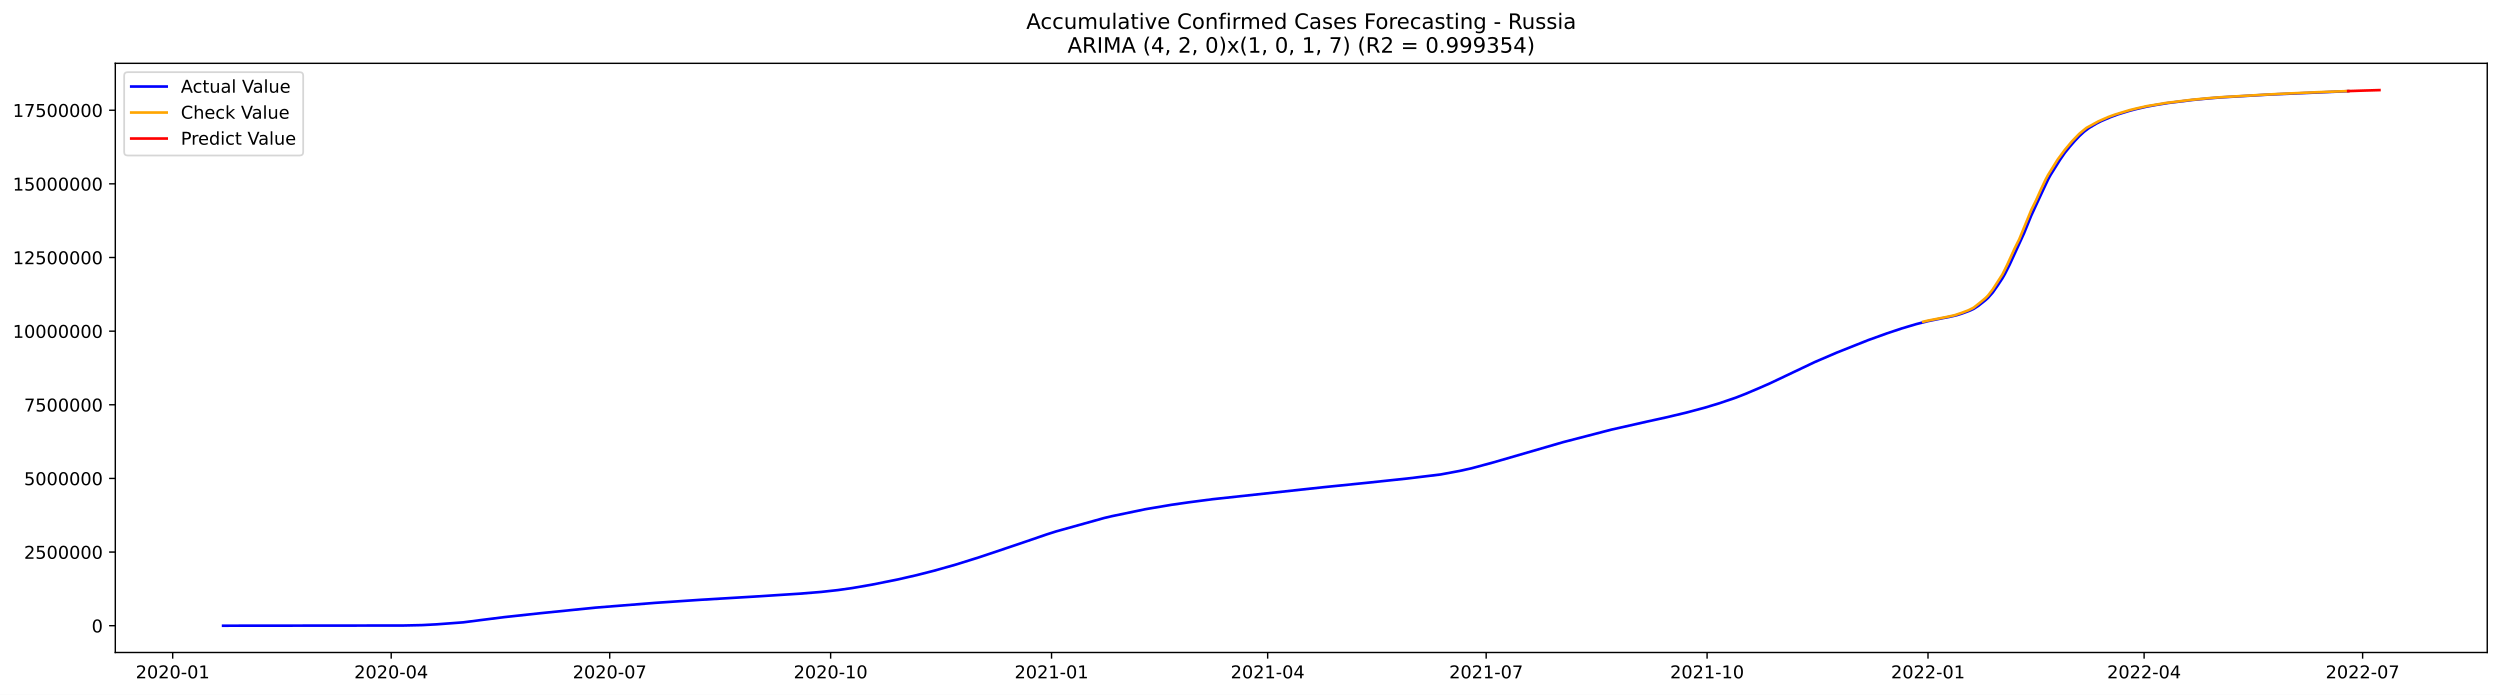
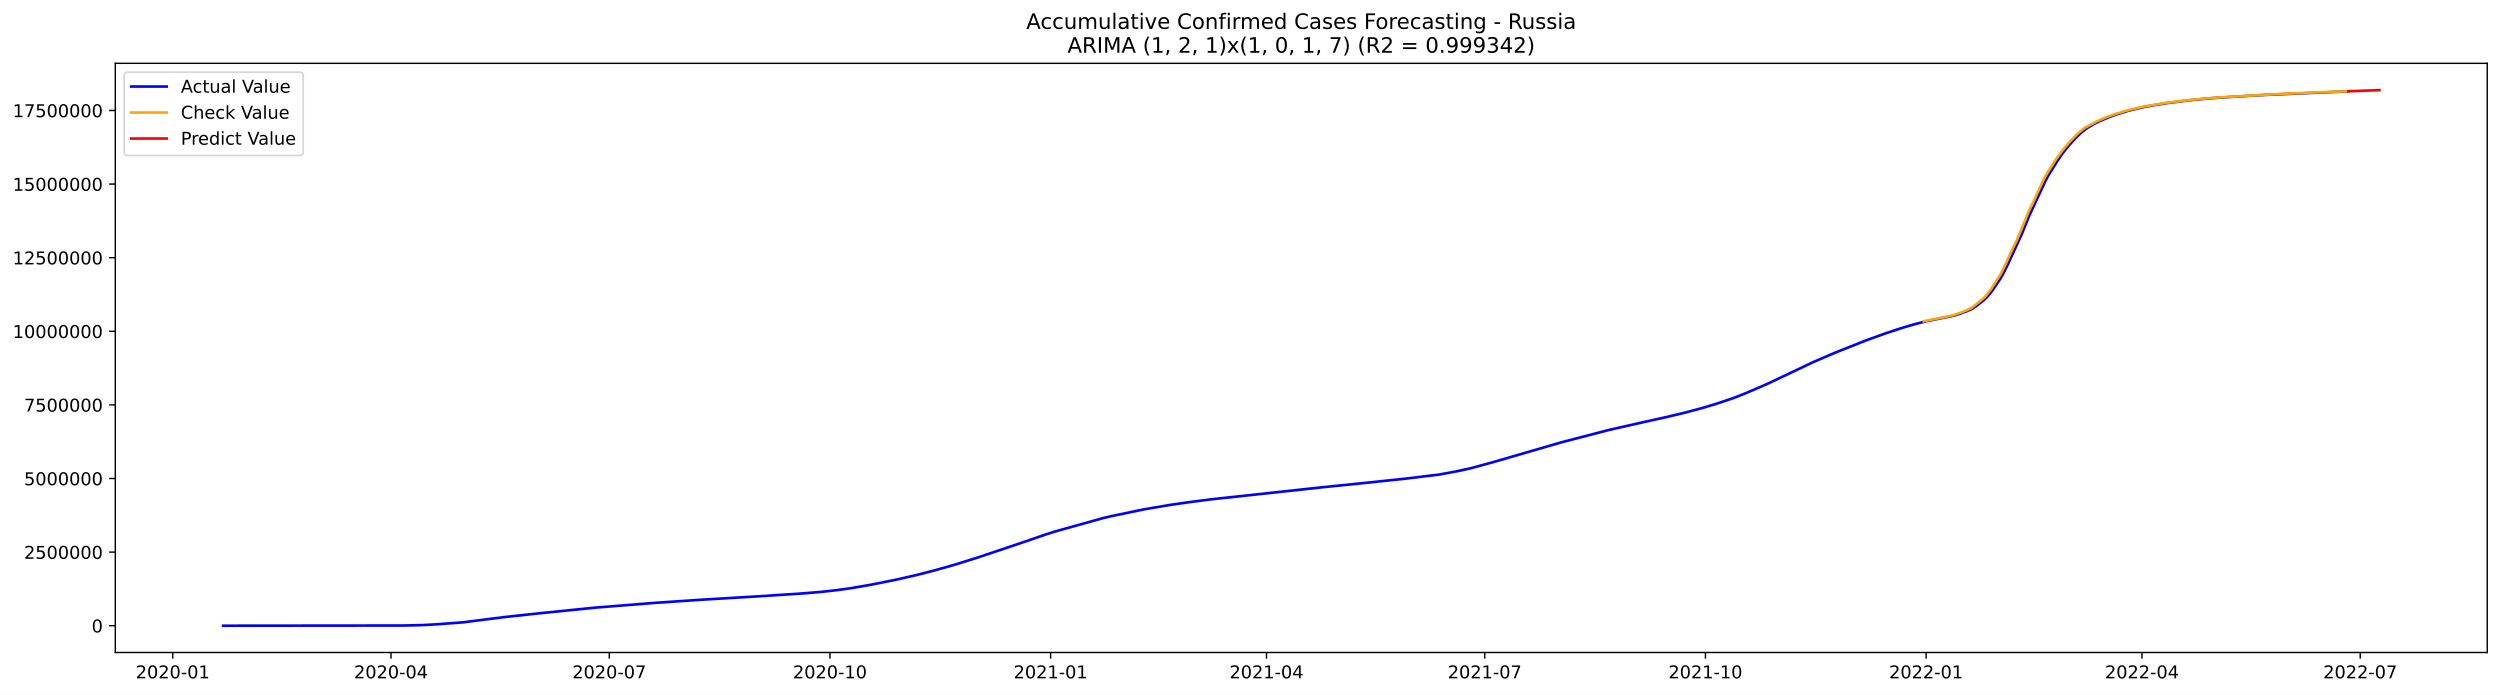
<svg xmlns="http://www.w3.org/2000/svg" xmlns:xlink="http://www.w3.org/1999/xlink" width="1411.5pt" height="392.274pt" viewBox="0 0 1411.5 392.274" version="1.1">
  <defs>
    <style type="text/css">*{stroke-linejoin: round; stroke-linecap: butt}</style>
  </defs>
  <g id="figure_1">
    <g id="patch_1">
      <path d="M 0 392.274  L 1411.5 392.274  L 1411.5 0  L 0 0  z " style="fill: #ffffff" />
    </g>
    <g id="axes_1">
      <g id="patch_2">
        <path d="M 65.1 368.396  L 1404.3 368.396  L 1404.3 35.755  L 65.1 35.755  z " style="fill: #ffffff" />
      </g>
      <g id="matplotlib.axis_1">
        <g id="xtick_1">
          <g id="line2d_1">
            <defs>
-               <path id="m67fc163999" d="M 0 0  L 0 3.5  " style="stroke: #000000; stroke-width: 0.8" />
+               <path id="m4354436a03" d="M 0 0  L 0 3.5  " style="stroke: #000000; stroke-width: 0.8" />
            </defs>
            <g>
-               <use xlink:href="#m67fc163999" x="97.502" y="368.396" style="stroke: #000000; stroke-width: 0.8" />
+               <use xlink:href="#m4354436a03" x="97.534" y="368.396" style="stroke: #000000; stroke-width: 0.8" />
            </g>
          </g>
          <g id="text_1">
-             <g transform="translate(76.61078 382.9939)scale(0.1 -0.1)">
+             <g transform="translate(76.64245 382.9939)scale(0.1 -0.1)">
              <defs>
                <path id="DejaVuSans-32" d="M 1228 531  L 3431 531  L 3431 0  L 469 0  L 469 531  Q 828 903 1448 1529  Q 2069 2156 2228 2338  Q 2531 2678 2651 2914  Q 2772 3150 2772 3378  Q 2772 3750 2511 3984  Q 2250 4219 1831 4219  Q 1534 4219 1204 4116  Q 875 4013 500 3803  L 500 4441  Q 881 4594 1212 4672  Q 1544 4750 1819 4750  Q 2544 4750 2975 4387  Q 3406 4025 3406 3419  Q 3406 3131 3298 2873  Q 3191 2616 2906 2266  Q 2828 2175 2409 1742  Q 1991 1309 1228 531  z " transform="scale(0.015625)" />
                <path id="DejaVuSans-30" d="M 2034 4250  Q 1547 4250 1301 3770  Q 1056 3291 1056 2328  Q 1056 1369 1301 889  Q 1547 409 2034 409  Q 2525 409 2770 889  Q 3016 1369 3016 2328  Q 3016 3291 2770 3770  Q 2525 4250 2034 4250  z M 2034 4750  Q 2819 4750 3233 4129  Q 3647 3509 3647 2328  Q 3647 1150 3233 529  Q 2819 -91 2034 -91  Q 1250 -91 836 529  Q 422 1150 422 2328  Q 422 3509 836 4129  Q 1250 4750 2034 4750  z " transform="scale(0.015625)" />
                <path id="DejaVuSans-2d" d="M 313 2009  L 1997 2009  L 1997 1497  L 313 1497  L 313 2009  z " transform="scale(0.015625)" />
                <path id="DejaVuSans-31" d="M 794 531  L 1825 531  L 1825 4091  L 703 3866  L 703 4441  L 1819 4666  L 2450 4666  L 2450 531  L 3481 531  L 3481 0  L 794 0  L 794 531  z " transform="scale(0.015625)" />
              </defs>
              <use xlink:href="#DejaVuSans-32" />
              <use xlink:href="#DejaVuSans-30" x="63.623" />
              <use xlink:href="#DejaVuSans-32" x="127.246" />
              <use xlink:href="#DejaVuSans-30" x="190.869" />
              <use xlink:href="#DejaVuSans-2d" x="254.492" />
              <use xlink:href="#DejaVuSans-30" x="290.576" />
              <use xlink:href="#DejaVuSans-31" x="354.199" />
            </g>
          </g>
        </g>
        <g id="xtick_2">
          <g id="line2d_2">
            <g>
-               <use xlink:href="#m67fc163999" x="220.875" y="368.396" style="stroke: #000000; stroke-width: 0.8" />
+               <use xlink:href="#m4354436a03" x="220.769" y="368.396" style="stroke: #000000; stroke-width: 0.8" />
            </g>
          </g>
          <g id="text_2">
-             <g transform="translate(199.9831 382.9939)scale(0.1 -0.1)">
+             <g transform="translate(199.8776 382.9939)scale(0.1 -0.1)">
              <defs>
                <path id="DejaVuSans-34" d="M 2419 4116  L 825 1625  L 2419 1625  L 2419 4116  z M 2253 4666  L 3047 4666  L 3047 1625  L 3713 1625  L 3713 1100  L 3047 1100  L 3047 0  L 2419 0  L 2419 1100  L 313 1100  L 313 1709  L 2253 4666  z " transform="scale(0.015625)" />
              </defs>
              <use xlink:href="#DejaVuSans-32" />
              <use xlink:href="#DejaVuSans-30" x="63.623" />
              <use xlink:href="#DejaVuSans-32" x="127.246" />
              <use xlink:href="#DejaVuSans-30" x="190.869" />
              <use xlink:href="#DejaVuSans-2d" x="254.492" />
              <use xlink:href="#DejaVuSans-30" x="290.576" />
              <use xlink:href="#DejaVuSans-34" x="354.199" />
            </g>
          </g>
        </g>
        <g id="xtick_3">
          <g id="line2d_3">
            <g>
-               <use xlink:href="#m67fc163999" x="344.247" y="368.396" style="stroke: #000000; stroke-width: 0.8" />
+               <use xlink:href="#m4354436a03" x="344.004" y="368.396" style="stroke: #000000; stroke-width: 0.8" />
            </g>
          </g>
          <g id="text_3">
-             <g transform="translate(323.3555 382.9939)scale(0.1 -0.1)">
+             <g transform="translate(323.1127 382.9939)scale(0.1 -0.1)">
              <defs>
                <path id="DejaVuSans-37" d="M 525 4666  L 3525 4666  L 3525 4397  L 1831 0  L 1172 0  L 2766 4134  L 525 4134  L 525 4666  z " transform="scale(0.015625)" />
              </defs>
              <use xlink:href="#DejaVuSans-32" />
              <use xlink:href="#DejaVuSans-30" x="63.623" />
              <use xlink:href="#DejaVuSans-32" x="127.246" />
              <use xlink:href="#DejaVuSans-30" x="190.869" />
              <use xlink:href="#DejaVuSans-2d" x="254.492" />
              <use xlink:href="#DejaVuSans-30" x="290.576" />
              <use xlink:href="#DejaVuSans-37" x="354.199" />
            </g>
          </g>
        </g>
        <g id="xtick_4">
          <g id="line2d_4">
            <g>
-               <use xlink:href="#m67fc163999" x="468.975" y="368.396" style="stroke: #000000; stroke-width: 0.8" />
+               <use xlink:href="#m4354436a03" x="468.593" y="368.396" style="stroke: #000000; stroke-width: 0.8" />
            </g>
          </g>
          <g id="text_4">
-             <g transform="translate(448.0835 382.9939)scale(0.1 -0.1)">
+             <g transform="translate(447.702 382.9939)scale(0.1 -0.1)">
              <use xlink:href="#DejaVuSans-32" />
              <use xlink:href="#DejaVuSans-30" x="63.623" />
              <use xlink:href="#DejaVuSans-32" x="127.246" />
              <use xlink:href="#DejaVuSans-30" x="190.869" />
              <use xlink:href="#DejaVuSans-2d" x="254.492" />
              <use xlink:href="#DejaVuSans-31" x="290.576" />
              <use xlink:href="#DejaVuSans-30" x="354.199" />
            </g>
          </g>
        </g>
        <g id="xtick_5">
          <g id="line2d_5">
            <g>
-               <use xlink:href="#m67fc163999" x="593.703" y="368.396" style="stroke: #000000; stroke-width: 0.8" />
+               <use xlink:href="#m4354436a03" x="593.183" y="368.396" style="stroke: #000000; stroke-width: 0.8" />
            </g>
          </g>
          <g id="text_5">
-             <g transform="translate(572.8116 382.9939)scale(0.1 -0.1)">
+             <g transform="translate(572.2914 382.9939)scale(0.1 -0.1)">
              <use xlink:href="#DejaVuSans-32" />
              <use xlink:href="#DejaVuSans-30" x="63.623" />
              <use xlink:href="#DejaVuSans-32" x="127.246" />
              <use xlink:href="#DejaVuSans-31" x="190.869" />
              <use xlink:href="#DejaVuSans-2d" x="254.492" />
              <use xlink:href="#DejaVuSans-30" x="290.576" />
              <use xlink:href="#DejaVuSans-31" x="354.199" />
            </g>
          </g>
        </g>
        <g id="xtick_6">
          <g id="line2d_6">
            <g>
-               <use xlink:href="#m67fc163999" x="715.72" y="368.396" style="stroke: #000000; stroke-width: 0.8" />
+               <use xlink:href="#m4354436a03" x="715.064" y="368.396" style="stroke: #000000; stroke-width: 0.8" />
            </g>
          </g>
          <g id="text_6">
-             <g transform="translate(694.8282 382.9939)scale(0.1 -0.1)">
+             <g transform="translate(694.1722 382.9939)scale(0.1 -0.1)">
              <use xlink:href="#DejaVuSans-32" />
              <use xlink:href="#DejaVuSans-30" x="63.623" />
              <use xlink:href="#DejaVuSans-32" x="127.246" />
              <use xlink:href="#DejaVuSans-31" x="190.869" />
              <use xlink:href="#DejaVuSans-2d" x="254.492" />
              <use xlink:href="#DejaVuSans-30" x="290.576" />
              <use xlink:href="#DejaVuSans-34" x="354.199" />
            </g>
          </g>
        </g>
        <g id="xtick_7">
          <g id="line2d_7">
            <g>
-               <use xlink:href="#m67fc163999" x="839.092" y="368.396" style="stroke: #000000; stroke-width: 0.8" />
+               <use xlink:href="#m4354436a03" x="838.299" y="368.396" style="stroke: #000000; stroke-width: 0.8" />
            </g>
          </g>
          <g id="text_7">
-             <g transform="translate(818.2006 382.9939)scale(0.1 -0.1)">
+             <g transform="translate(817.4073 382.9939)scale(0.1 -0.1)">
              <use xlink:href="#DejaVuSans-32" />
              <use xlink:href="#DejaVuSans-30" x="63.623" />
              <use xlink:href="#DejaVuSans-32" x="127.246" />
              <use xlink:href="#DejaVuSans-31" x="190.869" />
              <use xlink:href="#DejaVuSans-2d" x="254.492" />
              <use xlink:href="#DejaVuSans-30" x="290.576" />
              <use xlink:href="#DejaVuSans-37" x="354.199" />
            </g>
          </g>
        </g>
        <g id="xtick_8">
          <g id="line2d_8">
            <g>
-               <use xlink:href="#m67fc163999" x="963.82" y="368.396" style="stroke: #000000; stroke-width: 0.8" />
+               <use xlink:href="#m4354436a03" x="962.888" y="368.396" style="stroke: #000000; stroke-width: 0.8" />
            </g>
          </g>
          <g id="text_8">
-             <g transform="translate(942.9287 382.9939)scale(0.1 -0.1)">
+             <g transform="translate(941.9967 382.9939)scale(0.1 -0.1)">
              <use xlink:href="#DejaVuSans-32" />
              <use xlink:href="#DejaVuSans-30" x="63.623" />
              <use xlink:href="#DejaVuSans-32" x="127.246" />
              <use xlink:href="#DejaVuSans-31" x="190.869" />
              <use xlink:href="#DejaVuSans-2d" x="254.492" />
              <use xlink:href="#DejaVuSans-31" x="290.576" />
              <use xlink:href="#DejaVuSans-30" x="354.199" />
            </g>
          </g>
        </g>
        <g id="xtick_9">
          <g id="line2d_9">
            <g>
-               <use xlink:href="#m67fc163999" x="1088.548" y="368.396" style="stroke: #000000; stroke-width: 0.8" />
+               <use xlink:href="#m4354436a03" x="1087.477" y="368.396" style="stroke: #000000; stroke-width: 0.8" />
            </g>
          </g>
          <g id="text_9">
-             <g transform="translate(1067.657 382.9939)scale(0.1 -0.1)">
+             <g transform="translate(1066.586 382.9939)scale(0.1 -0.1)">
              <use xlink:href="#DejaVuSans-32" />
              <use xlink:href="#DejaVuSans-30" x="63.623" />
              <use xlink:href="#DejaVuSans-32" x="127.246" />
              <use xlink:href="#DejaVuSans-32" x="190.869" />
              <use xlink:href="#DejaVuSans-2d" x="254.492" />
              <use xlink:href="#DejaVuSans-30" x="290.576" />
              <use xlink:href="#DejaVuSans-31" x="354.199" />
            </g>
          </g>
        </g>
        <g id="xtick_10">
          <g id="line2d_10">
            <g>
-               <use xlink:href="#m67fc163999" x="1210.565" y="368.396" style="stroke: #000000; stroke-width: 0.8" />
+               <use xlink:href="#m4354436a03" x="1209.358" y="368.396" style="stroke: #000000; stroke-width: 0.8" />
            </g>
          </g>
          <g id="text_10">
-             <g transform="translate(1189.673 382.9939)scale(0.1 -0.1)">
+             <g transform="translate(1188.467 382.9939)scale(0.1 -0.1)">
              <use xlink:href="#DejaVuSans-32" />
              <use xlink:href="#DejaVuSans-30" x="63.623" />
              <use xlink:href="#DejaVuSans-32" x="127.246" />
              <use xlink:href="#DejaVuSans-32" x="190.869" />
              <use xlink:href="#DejaVuSans-2d" x="254.492" />
              <use xlink:href="#DejaVuSans-30" x="290.576" />
              <use xlink:href="#DejaVuSans-34" x="354.199" />
            </g>
          </g>
        </g>
        <g id="xtick_11">
          <g id="line2d_11">
            <g>
-               <use xlink:href="#m67fc163999" x="1333.937" y="368.396" style="stroke: #000000; stroke-width: 0.8" />
+               <use xlink:href="#m4354436a03" x="1332.593" y="368.396" style="stroke: #000000; stroke-width: 0.8" />
            </g>
          </g>
          <g id="text_11">
-             <g transform="translate(1313.046 382.9939)scale(0.1 -0.1)">
+             <g transform="translate(1311.702 382.9939)scale(0.1 -0.1)">
              <use xlink:href="#DejaVuSans-32" />
              <use xlink:href="#DejaVuSans-30" x="63.623" />
              <use xlink:href="#DejaVuSans-32" x="127.246" />
              <use xlink:href="#DejaVuSans-32" x="190.869" />
              <use xlink:href="#DejaVuSans-2d" x="254.492" />
              <use xlink:href="#DejaVuSans-30" x="290.576" />
              <use xlink:href="#DejaVuSans-37" x="354.199" />
            </g>
          </g>
        </g>
      </g>
      <g id="matplotlib.axis_2">
        <g id="ytick_1">
          <g id="line2d_12">
            <defs>
-               <path id="mb8dad20639" d="M 0 0  L -3.5 0  " style="stroke: #000000; stroke-width: 0.8" />
+               <path id="mcc76f27cc4" d="M 0 0  L -3.5 0  " style="stroke: #000000; stroke-width: 0.8" />
            </defs>
            <g>
-               <use xlink:href="#mb8dad20639" x="65.1" y="353.276" style="stroke: #000000; stroke-width: 0.8" />
+               <use xlink:href="#mcc76f27cc4" x="65.1" y="353.276" style="stroke: #000000; stroke-width: 0.8" />
            </g>
          </g>
          <g id="text_12">
            <g transform="translate(51.7375 357.0747)scale(0.1 -0.1)">
              <use xlink:href="#DejaVuSans-30" />
            </g>
          </g>
        </g>
        <g id="ytick_2">
          <g id="line2d_13">
            <g>
-               <use xlink:href="#mb8dad20639" x="65.1" y="311.697" style="stroke: #000000; stroke-width: 0.8" />
+               <use xlink:href="#mcc76f27cc4" x="65.1" y="311.717" style="stroke: #000000; stroke-width: 0.8" />
            </g>
          </g>
          <g id="text_13">
-             <g transform="translate(13.5625 315.4962)scale(0.1 -0.1)">
+             <g transform="translate(13.5625 315.5162)scale(0.1 -0.1)">
              <defs>
                <path id="DejaVuSans-35" d="M 691 4666  L 3169 4666  L 3169 4134  L 1269 4134  L 1269 2991  Q 1406 3038 1543 3061  Q 1681 3084 1819 3084  Q 2600 3084 3056 2656  Q 3513 2228 3513 1497  Q 3513 744 3044 326  Q 2575 -91 1722 -91  Q 1428 -91 1123 -41  Q 819 9 494 109  L 494 744  Q 775 591 1075 516  Q 1375 441 1709 441  Q 2250 441 2565 725  Q 2881 1009 2881 1497  Q 2881 1984 2565 2268  Q 2250 2553 1709 2553  Q 1456 2553 1204 2497  Q 953 2441 691 2322  L 691 4666  z " transform="scale(0.015625)" />
              </defs>
              <use xlink:href="#DejaVuSans-32" />
              <use xlink:href="#DejaVuSans-35" x="63.623" />
              <use xlink:href="#DejaVuSans-30" x="127.246" />
              <use xlink:href="#DejaVuSans-30" x="190.869" />
              <use xlink:href="#DejaVuSans-30" x="254.492" />
              <use xlink:href="#DejaVuSans-30" x="318.115" />
              <use xlink:href="#DejaVuSans-30" x="381.738" />
            </g>
          </g>
        </g>
        <g id="ytick_3">
          <g id="line2d_14">
            <g>
-               <use xlink:href="#mb8dad20639" x="65.1" y="270.119" style="stroke: #000000; stroke-width: 0.8" />
+               <use xlink:href="#mcc76f27cc4" x="65.1" y="270.158" style="stroke: #000000; stroke-width: 0.8" />
            </g>
          </g>
          <g id="text_14">
-             <g transform="translate(13.5625 273.9177)scale(0.1 -0.1)">
+             <g transform="translate(13.5625 273.9576)scale(0.1 -0.1)">
              <use xlink:href="#DejaVuSans-35" />
              <use xlink:href="#DejaVuSans-30" x="63.623" />
              <use xlink:href="#DejaVuSans-30" x="127.246" />
              <use xlink:href="#DejaVuSans-30" x="190.869" />
              <use xlink:href="#DejaVuSans-30" x="254.492" />
              <use xlink:href="#DejaVuSans-30" x="318.115" />
              <use xlink:href="#DejaVuSans-30" x="381.738" />
            </g>
          </g>
        </g>
        <g id="ytick_4">
          <g id="line2d_15">
            <g>
-               <use xlink:href="#mb8dad20639" x="65.1" y="228.54" style="stroke: #000000; stroke-width: 0.8" />
+               <use xlink:href="#mcc76f27cc4" x="65.1" y="228.6" style="stroke: #000000; stroke-width: 0.8" />
            </g>
          </g>
          <g id="text_15">
-             <g transform="translate(13.5625 232.3393)scale(0.1 -0.1)">
+             <g transform="translate(13.5625 232.3991)scale(0.1 -0.1)">
              <use xlink:href="#DejaVuSans-37" />
              <use xlink:href="#DejaVuSans-35" x="63.623" />
              <use xlink:href="#DejaVuSans-30" x="127.246" />
              <use xlink:href="#DejaVuSans-30" x="190.869" />
              <use xlink:href="#DejaVuSans-30" x="254.492" />
              <use xlink:href="#DejaVuSans-30" x="318.115" />
              <use xlink:href="#DejaVuSans-30" x="381.738" />
            </g>
          </g>
        </g>
        <g id="ytick_5">
          <g id="line2d_16">
            <g>
-               <use xlink:href="#mb8dad20639" x="65.1" y="186.962" style="stroke: #000000; stroke-width: 0.8" />
+               <use xlink:href="#mcc76f27cc4" x="65.1" y="187.041" style="stroke: #000000; stroke-width: 0.8" />
            </g>
          </g>
          <g id="text_16">
-             <g transform="translate(7.2 190.7608)scale(0.1 -0.1)">
+             <g transform="translate(7.2 190.8405)scale(0.1 -0.1)">
              <use xlink:href="#DejaVuSans-31" />
              <use xlink:href="#DejaVuSans-30" x="63.623" />
              <use xlink:href="#DejaVuSans-30" x="127.246" />
              <use xlink:href="#DejaVuSans-30" x="190.869" />
              <use xlink:href="#DejaVuSans-30" x="254.492" />
              <use xlink:href="#DejaVuSans-30" x="318.115" />
              <use xlink:href="#DejaVuSans-30" x="381.738" />
              <use xlink:href="#DejaVuSans-30" x="445.361" />
            </g>
          </g>
        </g>
        <g id="ytick_6">
          <g id="line2d_17">
            <g>
-               <use xlink:href="#mb8dad20639" x="65.1" y="145.383" style="stroke: #000000; stroke-width: 0.8" />
+               <use xlink:href="#mcc76f27cc4" x="65.1" y="145.483" style="stroke: #000000; stroke-width: 0.8" />
            </g>
          </g>
          <g id="text_17">
-             <g transform="translate(7.2 149.1823)scale(0.1 -0.1)">
+             <g transform="translate(7.2 149.282)scale(0.1 -0.1)">
              <use xlink:href="#DejaVuSans-31" />
              <use xlink:href="#DejaVuSans-32" x="63.623" />
              <use xlink:href="#DejaVuSans-35" x="127.246" />
              <use xlink:href="#DejaVuSans-30" x="190.869" />
              <use xlink:href="#DejaVuSans-30" x="254.492" />
              <use xlink:href="#DejaVuSans-30" x="318.115" />
              <use xlink:href="#DejaVuSans-30" x="381.738" />
              <use xlink:href="#DejaVuSans-30" x="445.361" />
            </g>
          </g>
        </g>
        <g id="ytick_7">
          <g id="line2d_18">
            <g>
-               <use xlink:href="#mb8dad20639" x="65.1" y="103.805" style="stroke: #000000; stroke-width: 0.8" />
+               <use xlink:href="#mcc76f27cc4" x="65.1" y="103.924" style="stroke: #000000; stroke-width: 0.8" />
            </g>
          </g>
          <g id="text_18">
-             <g transform="translate(7.2 107.6038)scale(0.1 -0.1)">
+             <g transform="translate(7.2 107.7235)scale(0.1 -0.1)">
              <use xlink:href="#DejaVuSans-31" />
              <use xlink:href="#DejaVuSans-35" x="63.623" />
              <use xlink:href="#DejaVuSans-30" x="127.246" />
              <use xlink:href="#DejaVuSans-30" x="190.869" />
              <use xlink:href="#DejaVuSans-30" x="254.492" />
              <use xlink:href="#DejaVuSans-30" x="318.115" />
              <use xlink:href="#DejaVuSans-30" x="381.738" />
              <use xlink:href="#DejaVuSans-30" x="445.361" />
            </g>
          </g>
        </g>
        <g id="ytick_8">
          <g id="line2d_19">
            <g>
-               <use xlink:href="#mb8dad20639" x="65.1" y="62.226" style="stroke: #000000; stroke-width: 0.8" />
+               <use xlink:href="#mcc76f27cc4" x="65.1" y="62.366" style="stroke: #000000; stroke-width: 0.8" />
            </g>
          </g>
          <g id="text_19">
-             <g transform="translate(7.2 66.02529)scale(0.1 -0.1)">
+             <g transform="translate(7.2 66.16492)scale(0.1 -0.1)">
              <use xlink:href="#DejaVuSans-31" />
              <use xlink:href="#DejaVuSans-37" x="63.623" />
              <use xlink:href="#DejaVuSans-35" x="127.246" />
              <use xlink:href="#DejaVuSans-30" x="190.869" />
              <use xlink:href="#DejaVuSans-30" x="254.492" />
              <use xlink:href="#DejaVuSans-30" x="318.115" />
              <use xlink:href="#DejaVuSans-30" x="381.738" />
              <use xlink:href="#DejaVuSans-30" x="445.361" />
            </g>
          </g>
        </g>
      </g>
      <g id="line2d_20">
-         <path d="M 125.973 353.276  L 227.653 353.17  L 238.499 352.925  L 246.634 352.492  L 261.547 351.372  L 271.037 350.151  L 284.594 348.441  L 304.93 346.237  L 336.112 343.078  L 370.006 340.366  L 395.765 338.631  L 425.591 336.852  L 451.35 335.198  L 463.552 334.211  L 473.042 333.167  L 481.177 332.017  L 492.023 330.144  L 506.936 327.157  L 517.782 324.668  L 527.272 322.251  L 539.473 318.818  L 553.031 314.572  L 570.655 308.656  L 576.078 306.83  L 590.992 301.718  L 596.415 299.993  L 623.529 292.43  L 627.597 291.469  L 646.577 287.515  L 661.49 284.997  L 670.98 283.637  L 684.538 281.864  L 746.902 275.108  L 771.305 272.629  L 794.353 270.191  L 813.333 267.891  L 824.179 265.874  L 830.958 264.364  L 843.159 261.068  L 882.476 249.654  L 909.59 242.619  L 929.927 238.022  L 940.772 235.645  L 951.618 233.071  L 962.464 230.185  L 970.599 227.726  L 980.089 224.5  L 985.512 222.378  L 993.646 218.922  L 999.069 216.549  L 1024.828 204.322  L 1037.03 199.088  L 1054.655 192.077  L 1065.501 188.173  L 1073.635 185.466  L 1081.769 183.032  L 1088.548 181.307  L 1093.971 180.214  L 1102.106 178.594  L 1104.817 177.949  L 1107.529 177.109  L 1111.596 175.605  L 1114.307 174.406  L 1117.019 172.645  L 1121.086 169.411  L 1122.442 168.179  L 1125.153 165.096  L 1127.865 161.227  L 1130.576 157.107  L 1131.932 154.762  L 1134.643 149.413  L 1142.778 131.679  L 1146.845 121.701  L 1153.624 107.09  L 1156.335 101.347  L 1157.691 98.855  L 1163.114 90.174  L 1165.825 86.244  L 1168.537 82.887  L 1171.248 79.759  L 1173.96 76.87  L 1176.671 74.362  L 1179.383 72.311  L 1183.45 69.865  L 1186.161 68.466  L 1191.584 66.137  L 1195.652 64.62  L 1202.43 62.529  L 1206.498 61.487  L 1211.92 60.238  L 1217.343 59.244  L 1224.122 58.144  L 1237.68 56.458  L 1247.17 55.535  L 1253.948 54.981  L 1281.063 53.399  L 1325.803 51.465  L 1325.803 51.465  " clip-path="url(#p4c38aeafb9)" style="fill: none; stroke: #0000ff; stroke-width: 1.5; stroke-linecap: square" />
+         <path d="M 125.973 353.276  L 227.54 353.17  L 238.374 352.925  L 246.499 352.492  L 261.396 351.373  L 270.876 350.153  L 284.418 348.443  L 304.731 346.241  L 335.879 343.083  L 369.734 340.372  L 395.465 338.638  L 425.258 336.86  L 450.988 335.207  L 463.176 334.221  L 472.656 333.177  L 480.782 332.027  L 491.615 330.155  L 506.512 327.169  L 517.346 324.682  L 526.825 322.266  L 539.013 318.834  L 552.556 314.591  L 570.161 308.677  L 575.578 306.853  L 590.474 301.743  L 595.891 300.018  L 622.976 292.46  L 627.039 291.499  L 645.998 287.547  L 660.894 285.029  L 670.374 283.67  L 683.916 281.899  L 746.211 275.146  L 770.587 272.668  L 793.609 270.231  L 812.568 267.932  L 823.402 265.916  L 830.173 264.407  L 842.361 261.112  L 881.634 249.704  L 908.719 242.672  L 929.032 238.078  L 939.866 235.701  L 950.7 233.129  L 961.534 230.244  L 969.659 227.786  L 979.139 224.562  L 984.556 222.44  L 992.681 218.986  L 998.098 216.615  L 1023.829 204.394  L 1036.017 199.162  L 1053.622 192.155  L 1064.455 188.252  L 1072.581 185.546  L 1080.706 183.113  L 1087.477 181.389  L 1092.894 180.297  L 1101.02 178.678  L 1103.728 178.034  L 1106.437 177.193  L 1110.499 175.69  L 1113.208 174.492  L 1115.916 172.732  L 1119.979 169.5  L 1121.333 168.268  L 1124.042 165.186  L 1126.75 161.319  L 1129.459 157.201  L 1130.813 154.857  L 1133.521 149.511  L 1141.647 131.786  L 1145.709 121.812  L 1152.481 107.208  L 1155.189 101.468  L 1156.543 98.977  L 1161.96 90.3  L 1164.669 86.372  L 1167.377 83.017  L 1170.086 79.89  L 1172.794 77.003  L 1175.503 74.496  L 1178.211 72.446  L 1182.274 70  L 1184.982 68.603  L 1190.399 66.275  L 1194.462 64.759  L 1201.233 62.668  L 1205.296 61.627  L 1210.713 60.379  L 1216.129 59.385  L 1222.901 58.285  L 1236.443 56.6  L 1245.923 55.678  L 1252.694 55.124  L 1279.778 53.543  L 1325.822 51.56  L 1325.822 51.56  " clip-path="url(#p38ba458e4b)" style="fill: none; stroke: #0000ff; stroke-width: 1.5; stroke-linecap: square" />
      </g>
      <g id="line2d_21">
-         <path d="M 1085.837 181.64  L 1088.548 181.002  L 1093.971 179.955  L 1099.394 178.894  L 1103.461 177.998  L 1107.529 176.639  L 1111.596 175.078  L 1114.307 173.715  L 1118.374 170.494  L 1121.086 168.236  L 1122.442 166.853  L 1125.153 163.34  L 1130.576 154.93  L 1133.288 149.465  L 1137.355 140.522  L 1140.066 135.084  L 1146.845 118.603  L 1149.556 113.105  L 1152.268 107.063  L 1154.979 101.316  L 1156.335 98.792  L 1161.758 90.085  L 1165.825 84.579  L 1169.893 79.742  L 1173.96 75.533  L 1176.671 73.278  L 1178.027 72.19  L 1184.806 68.475  L 1190.229 66.1  L 1194.296 64.621  L 1202.43 62.16  L 1206.498 61.164  L 1211.92 59.954  L 1222.766 58.139  L 1237.68 56.312  L 1247.17 55.407  L 1253.948 54.886  L 1266.15 54.181  L 1279.707 53.397  L 1293.265 52.71  L 1308.178 52.059  L 1325.803 51.418  L 1325.803 51.418  " clip-path="url(#p4c38aeafb9)" style="fill: none; stroke: #ffa500; stroke-width: 1.5; stroke-linecap: square" />
+         <path d="M 1086.123 181.373  L 1092.894 180.04  L 1098.311 178.978  L 1102.374 178.082  L 1106.437 176.722  L 1110.499 175.158  L 1113.208 173.799  L 1117.271 170.579  L 1119.979 168.316  L 1121.333 166.937  L 1124.042 163.426  L 1129.459 155.015  L 1132.167 149.557  L 1136.23 140.606  L 1138.938 135.173  L 1145.709 118.709  L 1148.418 113.218  L 1151.126 107.188  L 1153.835 101.452  L 1155.189 98.922  L 1160.606 90.218  L 1164.669 84.722  L 1168.731 79.881  L 1172.794 75.664  L 1175.503 73.413  L 1176.857 72.323  L 1183.628 68.618  L 1189.045 66.244  L 1193.108 64.756  L 1199.879 62.66  L 1205.296 61.303  L 1210.713 60.095  L 1221.546 58.281  L 1236.443 56.454  L 1245.923 55.55  L 1252.694 55.029  L 1264.882 54.325  L 1278.424 53.54  L 1291.966 52.854  L 1306.863 52.204  L 1325.822 51.516  L 1325.822 51.516  " clip-path="url(#p38ba458e4b)" style="fill: none; stroke: #ffa500; stroke-width: 1.5; stroke-linecap: square" />
      </g>
      <g id="line2d_22">
-         <path d="M 1325.803 51.418  L 1327.158 51.377  L 1328.514 51.338  L 1329.87 51.292  L 1331.226 51.245  L 1332.581 51.2  L 1333.937 51.155  L 1335.293 51.113  L 1336.649 51.075  L 1338.004 51.039  L 1339.36 50.998  L 1340.716 50.956  L 1342.072 50.916  L 1343.427 50.876  " clip-path="url(#p4c38aeafb9)" style="fill: none; stroke: #ff0000; stroke-width: 1.5; stroke-linecap: square" />
+         <path d="M 1325.822 51.516  L 1327.176 51.473  L 1328.531 51.423  L 1329.885 51.372  L 1331.239 51.321  L 1332.593 51.27  L 1333.948 51.221  L 1335.302 51.174  L 1336.656 51.129  L 1338.01 51.079  L 1339.365 51.028  L 1340.719 50.976  L 1342.073 50.926  L 1343.427 50.876  " clip-path="url(#p38ba458e4b)" style="fill: none; stroke: #ff0000; stroke-width: 1.5; stroke-linecap: square" />
      </g>
      <g id="patch_3">
        <path d="M 65.1 368.396  L 65.1 35.755  " style="fill: none; stroke: #000000; stroke-width: 0.8; stroke-linejoin: miter; stroke-linecap: square" />
      </g>
      <g id="patch_4">
        <path d="M 1404.3 368.396  L 1404.3 35.755  " style="fill: none; stroke: #000000; stroke-width: 0.8; stroke-linejoin: miter; stroke-linecap: square" />
      </g>
      <g id="patch_5">
        <path d="M 65.1 368.396  L 1404.3 368.396  " style="fill: none; stroke: #000000; stroke-width: 0.8; stroke-linejoin: miter; stroke-linecap: square" />
      </g>
      <g id="patch_6">
        <path d="M 65.1 35.755  L 1404.3 35.755  " style="fill: none; stroke: #000000; stroke-width: 0.8; stroke-linejoin: miter; stroke-linecap: square" />
      </g>
      <g id="text_20">
        <g transform="translate(579.4322 16.31812)scale(0.12 -0.12)">
          <defs>
            <path id="DejaVuSans-41" d="M 2188 4044  L 1331 1722  L 3047 1722  L 2188 4044  z M 1831 4666  L 2547 4666  L 4325 0  L 3669 0  L 3244 1197  L 1141 1197  L 716 0  L 50 0  L 1831 4666  z " transform="scale(0.015625)" />
            <path id="DejaVuSans-63" d="M 3122 3366  L 3122 2828  Q 2878 2963 2633 3030  Q 2388 3097 2138 3097  Q 1578 3097 1268 2742  Q 959 2388 959 1747  Q 959 1106 1268 751  Q 1578 397 2138 397  Q 2388 397 2633 464  Q 2878 531 3122 666  L 3122 134  Q 2881 22 2623 -34  Q 2366 -91 2075 -91  Q 1284 -91 818 406  Q 353 903 353 1747  Q 353 2603 823 3093  Q 1294 3584 2113 3584  Q 2378 3584 2631 3529  Q 2884 3475 3122 3366  z " transform="scale(0.015625)" />
            <path id="DejaVuSans-75" d="M 544 1381  L 544 3500  L 1119 3500  L 1119 1403  Q 1119 906 1312 657  Q 1506 409 1894 409  Q 2359 409 2629 706  Q 2900 1003 2900 1516  L 2900 3500  L 3475 3500  L 3475 0  L 2900 0  L 2900 538  Q 2691 219 2414 64  Q 2138 -91 1772 -91  Q 1169 -91 856 284  Q 544 659 544 1381  z M 1991 3584  L 1991 3584  z " transform="scale(0.015625)" />
            <path id="DejaVuSans-6d" d="M 3328 2828  Q 3544 3216 3844 3400  Q 4144 3584 4550 3584  Q 5097 3584 5394 3201  Q 5691 2819 5691 2113  L 5691 0  L 5113 0  L 5113 2094  Q 5113 2597 4934 2840  Q 4756 3084 4391 3084  Q 3944 3084 3684 2787  Q 3425 2491 3425 1978  L 3425 0  L 2847 0  L 2847 2094  Q 2847 2600 2669 2842  Q 2491 3084 2119 3084  Q 1678 3084 1418 2786  Q 1159 2488 1159 1978  L 1159 0  L 581 0  L 581 3500  L 1159 3500  L 1159 2956  Q 1356 3278 1631 3431  Q 1906 3584 2284 3584  Q 2666 3584 2933 3390  Q 3200 3197 3328 2828  z " transform="scale(0.015625)" />
            <path id="DejaVuSans-6c" d="M 603 4863  L 1178 4863  L 1178 0  L 603 0  L 603 4863  z " transform="scale(0.015625)" />
            <path id="DejaVuSans-61" d="M 2194 1759  Q 1497 1759 1228 1600  Q 959 1441 959 1056  Q 959 750 1161 570  Q 1363 391 1709 391  Q 2188 391 2477 730  Q 2766 1069 2766 1631  L 2766 1759  L 2194 1759  z M 3341 1997  L 3341 0  L 2766 0  L 2766 531  Q 2569 213 2275 61  Q 1981 -91 1556 -91  Q 1019 -91 701 211  Q 384 513 384 1019  Q 384 1609 779 1909  Q 1175 2209 1959 2209  L 2766 2209  L 2766 2266  Q 2766 2663 2505 2880  Q 2244 3097 1772 3097  Q 1472 3097 1187 3025  Q 903 2953 641 2809  L 641 3341  Q 956 3463 1253 3523  Q 1550 3584 1831 3584  Q 2591 3584 2966 3190  Q 3341 2797 3341 1997  z " transform="scale(0.015625)" />
            <path id="DejaVuSans-74" d="M 1172 4494  L 1172 3500  L 2356 3500  L 2356 3053  L 1172 3053  L 1172 1153  Q 1172 725 1289 603  Q 1406 481 1766 481  L 2356 481  L 2356 0  L 1766 0  Q 1100 0 847 248  Q 594 497 594 1153  L 594 3053  L 172 3053  L 172 3500  L 594 3500  L 594 4494  L 1172 4494  z " transform="scale(0.015625)" />
            <path id="DejaVuSans-69" d="M 603 3500  L 1178 3500  L 1178 0  L 603 0  L 603 3500  z M 603 4863  L 1178 4863  L 1178 4134  L 603 4134  L 603 4863  z " transform="scale(0.015625)" />
            <path id="DejaVuSans-76" d="M 191 3500  L 800 3500  L 1894 563  L 2988 3500  L 3597 3500  L 2284 0  L 1503 0  L 191 3500  z " transform="scale(0.015625)" />
            <path id="DejaVuSans-65" d="M 3597 1894  L 3597 1613  L 953 1613  Q 991 1019 1311 708  Q 1631 397 2203 397  Q 2534 397 2845 478  Q 3156 559 3463 722  L 3463 178  Q 3153 47 2828 -22  Q 2503 -91 2169 -91  Q 1331 -91 842 396  Q 353 884 353 1716  Q 353 2575 817 3079  Q 1281 3584 2069 3584  Q 2775 3584 3186 3129  Q 3597 2675 3597 1894  z M 3022 2063  Q 3016 2534 2758 2815  Q 2500 3097 2075 3097  Q 1594 3097 1305 2825  Q 1016 2553 972 2059  L 3022 2063  z " transform="scale(0.015625)" />
            <path id="DejaVuSans-20" transform="scale(0.015625)" />
            <path id="DejaVuSans-43" d="M 4122 4306  L 4122 3641  Q 3803 3938 3442 4084  Q 3081 4231 2675 4231  Q 1875 4231 1450 3742  Q 1025 3253 1025 2328  Q 1025 1406 1450 917  Q 1875 428 2675 428  Q 3081 428 3442 575  Q 3803 722 4122 1019  L 4122 359  Q 3791 134 3420 21  Q 3050 -91 2638 -91  Q 1578 -91 968 557  Q 359 1206 359 2328  Q 359 3453 968 4101  Q 1578 4750 2638 4750  Q 3056 4750 3426 4639  Q 3797 4528 4122 4306  z " transform="scale(0.015625)" />
            <path id="DejaVuSans-6f" d="M 1959 3097  Q 1497 3097 1228 2736  Q 959 2375 959 1747  Q 959 1119 1226 758  Q 1494 397 1959 397  Q 2419 397 2687 759  Q 2956 1122 2956 1747  Q 2956 2369 2687 2733  Q 2419 3097 1959 3097  z M 1959 3584  Q 2709 3584 3137 3096  Q 3566 2609 3566 1747  Q 3566 888 3137 398  Q 2709 -91 1959 -91  Q 1206 -91 779 398  Q 353 888 353 1747  Q 353 2609 779 3096  Q 1206 3584 1959 3584  z " transform="scale(0.015625)" />
            <path id="DejaVuSans-6e" d="M 3513 2113  L 3513 0  L 2938 0  L 2938 2094  Q 2938 2591 2744 2837  Q 2550 3084 2163 3084  Q 1697 3084 1428 2787  Q 1159 2491 1159 1978  L 1159 0  L 581 0  L 581 3500  L 1159 3500  L 1159 2956  Q 1366 3272 1645 3428  Q 1925 3584 2291 3584  Q 2894 3584 3203 3211  Q 3513 2838 3513 2113  z " transform="scale(0.015625)" />
            <path id="DejaVuSans-66" d="M 2375 4863  L 2375 4384  L 1825 4384  Q 1516 4384 1395 4259  Q 1275 4134 1275 3809  L 1275 3500  L 2222 3500  L 2222 3053  L 1275 3053  L 1275 0  L 697 0  L 697 3053  L 147 3053  L 147 3500  L 697 3500  L 697 3744  Q 697 4328 969 4595  Q 1241 4863 1831 4863  L 2375 4863  z " transform="scale(0.015625)" />
            <path id="DejaVuSans-72" d="M 2631 2963  Q 2534 3019 2420 3045  Q 2306 3072 2169 3072  Q 1681 3072 1420 2755  Q 1159 2438 1159 1844  L 1159 0  L 581 0  L 581 3500  L 1159 3500  L 1159 2956  Q 1341 3275 1631 3429  Q 1922 3584 2338 3584  Q 2397 3584 2469 3576  Q 2541 3569 2628 3553  L 2631 2963  z " transform="scale(0.015625)" />
            <path id="DejaVuSans-64" d="M 2906 2969  L 2906 4863  L 3481 4863  L 3481 0  L 2906 0  L 2906 525  Q 2725 213 2448 61  Q 2172 -91 1784 -91  Q 1150 -91 751 415  Q 353 922 353 1747  Q 353 2572 751 3078  Q 1150 3584 1784 3584  Q 2172 3584 2448 3432  Q 2725 3281 2906 2969  z M 947 1747  Q 947 1113 1208 752  Q 1469 391 1925 391  Q 2381 391 2643 752  Q 2906 1113 2906 1747  Q 2906 2381 2643 2742  Q 2381 3103 1925 3103  Q 1469 3103 1208 2742  Q 947 2381 947 1747  z " transform="scale(0.015625)" />
            <path id="DejaVuSans-73" d="M 2834 3397  L 2834 2853  Q 2591 2978 2328 3040  Q 2066 3103 1784 3103  Q 1356 3103 1142 2972  Q 928 2841 928 2578  Q 928 2378 1081 2264  Q 1234 2150 1697 2047  L 1894 2003  Q 2506 1872 2764 1633  Q 3022 1394 3022 966  Q 3022 478 2636 193  Q 2250 -91 1575 -91  Q 1294 -91 989 -36  Q 684 19 347 128  L 347 722  Q 666 556 975 473  Q 1284 391 1588 391  Q 1994 391 2212 530  Q 2431 669 2431 922  Q 2431 1156 2273 1281  Q 2116 1406 1581 1522  L 1381 1569  Q 847 1681 609 1914  Q 372 2147 372 2553  Q 372 3047 722 3315  Q 1072 3584 1716 3584  Q 2034 3584 2315 3537  Q 2597 3491 2834 3397  z " transform="scale(0.015625)" />
            <path id="DejaVuSans-46" d="M 628 4666  L 3309 4666  L 3309 4134  L 1259 4134  L 1259 2759  L 3109 2759  L 3109 2228  L 1259 2228  L 1259 0  L 628 0  L 628 4666  z " transform="scale(0.015625)" />
            <path id="DejaVuSans-67" d="M 2906 1791  Q 2906 2416 2648 2759  Q 2391 3103 1925 3103  Q 1463 3103 1205 2759  Q 947 2416 947 1791  Q 947 1169 1205 825  Q 1463 481 1925 481  Q 2391 481 2648 825  Q 2906 1169 2906 1791  z M 3481 434  Q 3481 -459 3084 -895  Q 2688 -1331 1869 -1331  Q 1566 -1331 1297 -1286  Q 1028 -1241 775 -1147  L 775 -588  Q 1028 -725 1275 -790  Q 1522 -856 1778 -856  Q 2344 -856 2625 -561  Q 2906 -266 2906 331  L 2906 616  Q 2728 306 2450 153  Q 2172 0 1784 0  Q 1141 0 747 490  Q 353 981 353 1791  Q 353 2603 747 3093  Q 1141 3584 1784 3584  Q 2172 3584 2450 3431  Q 2728 3278 2906 2969  L 2906 3500  L 3481 3500  L 3481 434  z " transform="scale(0.015625)" />
            <path id="DejaVuSans-52" d="M 2841 2188  Q 3044 2119 3236 1894  Q 3428 1669 3622 1275  L 4263 0  L 3584 0  L 2988 1197  Q 2756 1666 2539 1819  Q 2322 1972 1947 1972  L 1259 1972  L 1259 0  L 628 0  L 628 4666  L 2053 4666  Q 2853 4666 3247 4331  Q 3641 3997 3641 3322  Q 3641 2881 3436 2590  Q 3231 2300 2841 2188  z M 1259 4147  L 1259 2491  L 2053 2491  Q 2509 2491 2742 2702  Q 2975 2913 2975 3322  Q 2975 3731 2742 3939  Q 2509 4147 2053 4147  L 1259 4147  z " transform="scale(0.015625)" />
          </defs>
          <use xlink:href="#DejaVuSans-41" />
          <use xlink:href="#DejaVuSans-63" x="66.658" />
          <use xlink:href="#DejaVuSans-63" x="121.639" />
          <use xlink:href="#DejaVuSans-75" x="176.619" />
          <use xlink:href="#DejaVuSans-6d" x="239.998" />
          <use xlink:href="#DejaVuSans-75" x="337.41" />
          <use xlink:href="#DejaVuSans-6c" x="400.789" />
          <use xlink:href="#DejaVuSans-61" x="428.572" />
          <use xlink:href="#DejaVuSans-74" x="489.852" />
          <use xlink:href="#DejaVuSans-69" x="529.061" />
          <use xlink:href="#DejaVuSans-76" x="556.844" />
          <use xlink:href="#DejaVuSans-65" x="616.023" />
          <use xlink:href="#DejaVuSans-20" x="677.547" />
          <use xlink:href="#DejaVuSans-43" x="709.334" />
          <use xlink:href="#DejaVuSans-6f" x="779.158" />
          <use xlink:href="#DejaVuSans-6e" x="840.34" />
          <use xlink:href="#DejaVuSans-66" x="903.719" />
          <use xlink:href="#DejaVuSans-69" x="938.924" />
          <use xlink:href="#DejaVuSans-72" x="966.707" />
          <use xlink:href="#DejaVuSans-6d" x="1006.07" />
          <use xlink:href="#DejaVuSans-65" x="1103.482" />
          <use xlink:href="#DejaVuSans-64" x="1165.006" />
          <use xlink:href="#DejaVuSans-20" x="1228.482" />
          <use xlink:href="#DejaVuSans-43" x="1260.27" />
          <use xlink:href="#DejaVuSans-61" x="1330.094" />
          <use xlink:href="#DejaVuSans-73" x="1391.373" />
          <use xlink:href="#DejaVuSans-65" x="1443.473" />
          <use xlink:href="#DejaVuSans-73" x="1504.996" />
          <use xlink:href="#DejaVuSans-20" x="1557.096" />
          <use xlink:href="#DejaVuSans-46" x="1588.883" />
          <use xlink:href="#DejaVuSans-6f" x="1642.777" />
          <use xlink:href="#DejaVuSans-72" x="1703.959" />
          <use xlink:href="#DejaVuSans-65" x="1742.822" />
          <use xlink:href="#DejaVuSans-63" x="1804.346" />
          <use xlink:href="#DejaVuSans-61" x="1859.326" />
          <use xlink:href="#DejaVuSans-73" x="1920.605" />
          <use xlink:href="#DejaVuSans-74" x="1972.705" />
          <use xlink:href="#DejaVuSans-69" x="2011.914" />
          <use xlink:href="#DejaVuSans-6e" x="2039.697" />
          <use xlink:href="#DejaVuSans-67" x="2103.076" />
          <use xlink:href="#DejaVuSans-20" x="2166.553" />
          <use xlink:href="#DejaVuSans-2d" x="2198.34" />
          <use xlink:href="#DejaVuSans-20" x="2234.424" />
          <use xlink:href="#DejaVuSans-52" x="2266.211" />
          <use xlink:href="#DejaVuSans-75" x="2331.193" />
          <use xlink:href="#DejaVuSans-73" x="2394.572" />
          <use xlink:href="#DejaVuSans-73" x="2446.672" />
          <use xlink:href="#DejaVuSans-69" x="2498.771" />
          <use xlink:href="#DejaVuSans-61" x="2526.555" />
        </g>
        <g transform="translate(602.7159 29.7555)scale(0.12 -0.12)">
          <defs>
            <path id="DejaVuSans-49" d="M 628 4666  L 1259 4666  L 1259 0  L 628 0  L 628 4666  z " transform="scale(0.015625)" />
            <path id="DejaVuSans-4d" d="M 628 4666  L 1569 4666  L 2759 1491  L 3956 4666  L 4897 4666  L 4897 0  L 4281 0  L 4281 4097  L 3078 897  L 2444 897  L 1241 4097  L 1241 0  L 628 0  L 628 4666  z " transform="scale(0.015625)" />
            <path id="DejaVuSans-28" d="M 1984 4856  Q 1566 4138 1362 3434  Q 1159 2731 1159 2009  Q 1159 1288 1364 580  Q 1569 -128 1984 -844  L 1484 -844  Q 1016 -109 783 600  Q 550 1309 550 2009  Q 550 2706 781 3412  Q 1013 4119 1484 4856  L 1984 4856  z " transform="scale(0.015625)" />
            <path id="DejaVuSans-2c" d="M 750 794  L 1409 794  L 1409 256  L 897 -744  L 494 -744  L 750 256  L 750 794  z " transform="scale(0.015625)" />
            <path id="DejaVuSans-29" d="M 513 4856  L 1013 4856  Q 1481 4119 1714 3412  Q 1947 2706 1947 2009  Q 1947 1309 1714 600  Q 1481 -109 1013 -844  L 513 -844  Q 928 -128 1133 580  Q 1338 1288 1338 2009  Q 1338 2731 1133 3434  Q 928 4138 513 4856  z " transform="scale(0.015625)" />
            <path id="DejaVuSans-78" d="M 3513 3500  L 2247 1797  L 3578 0  L 2900 0  L 1881 1375  L 863 0  L 184 0  L 1544 1831  L 300 3500  L 978 3500  L 1906 2253  L 2834 3500  L 3513 3500  z " transform="scale(0.015625)" />
            <path id="DejaVuSans-3d" d="M 678 2906  L 4684 2906  L 4684 2381  L 678 2381  L 678 2906  z M 678 1631  L 4684 1631  L 4684 1100  L 678 1100  L 678 1631  z " transform="scale(0.015625)" />
            <path id="DejaVuSans-2e" d="M 684 794  L 1344 794  L 1344 0  L 684 0  L 684 794  z " transform="scale(0.015625)" />
            <path id="DejaVuSans-39" d="M 703 97  L 703 672  Q 941 559 1184 500  Q 1428 441 1663 441  Q 2288 441 2617 861  Q 2947 1281 2994 2138  Q 2813 1869 2534 1725  Q 2256 1581 1919 1581  Q 1219 1581 811 2004  Q 403 2428 403 3163  Q 403 3881 828 4315  Q 1253 4750 1959 4750  Q 2769 4750 3195 4129  Q 3622 3509 3622 2328  Q 3622 1225 3098 567  Q 2575 -91 1691 -91  Q 1453 -91 1209 -44  Q 966 3 703 97  z M 1959 2075  Q 2384 2075 2632 2365  Q 2881 2656 2881 3163  Q 2881 3666 2632 3958  Q 2384 4250 1959 4250  Q 1534 4250 1286 3958  Q 1038 3666 1038 3163  Q 1038 2656 1286 2365  Q 1534 2075 1959 2075  z " transform="scale(0.015625)" />
            <path id="DejaVuSans-33" d="M 2597 2516  Q 3050 2419 3304 2112  Q 3559 1806 3559 1356  Q 3559 666 3084 287  Q 2609 -91 1734 -91  Q 1441 -91 1130 -33  Q 819 25 488 141  L 488 750  Q 750 597 1062 519  Q 1375 441 1716 441  Q 2309 441 2620 675  Q 2931 909 2931 1356  Q 2931 1769 2642 2001  Q 2353 2234 1838 2234  L 1294 2234  L 1294 2753  L 1863 2753  Q 2328 2753 2575 2939  Q 2822 3125 2822 3475  Q 2822 3834 2567 4026  Q 2313 4219 1838 4219  Q 1578 4219 1281 4162  Q 984 4106 628 3988  L 628 4550  Q 988 4650 1302 4700  Q 1616 4750 1894 4750  Q 2613 4750 3031 4423  Q 3450 4097 3450 3541  Q 3450 3153 3228 2886  Q 3006 2619 2597 2516  z " transform="scale(0.015625)" />
          </defs>
          <use xlink:href="#DejaVuSans-41" />
          <use xlink:href="#DejaVuSans-52" x="68.408" />
          <use xlink:href="#DejaVuSans-49" x="137.891" />
          <use xlink:href="#DejaVuSans-4d" x="167.383" />
          <use xlink:href="#DejaVuSans-41" x="253.662" />
          <use xlink:href="#DejaVuSans-20" x="322.07" />
          <use xlink:href="#DejaVuSans-28" x="353.857" />
-           <use xlink:href="#DejaVuSans-34" x="392.871" />
+           <use xlink:href="#DejaVuSans-31" x="392.871" />
          <use xlink:href="#DejaVuSans-2c" x="456.494" />
          <use xlink:href="#DejaVuSans-20" x="488.281" />
          <use xlink:href="#DejaVuSans-32" x="520.068" />
          <use xlink:href="#DejaVuSans-2c" x="583.691" />
          <use xlink:href="#DejaVuSans-20" x="615.479" />
-           <use xlink:href="#DejaVuSans-30" x="647.266" />
+           <use xlink:href="#DejaVuSans-31" x="647.266" />
          <use xlink:href="#DejaVuSans-29" x="710.889" />
          <use xlink:href="#DejaVuSans-78" x="749.902" />
          <use xlink:href="#DejaVuSans-28" x="809.082" />
          <use xlink:href="#DejaVuSans-31" x="848.096" />
          <use xlink:href="#DejaVuSans-2c" x="911.719" />
          <use xlink:href="#DejaVuSans-20" x="943.506" />
          <use xlink:href="#DejaVuSans-30" x="975.293" />
          <use xlink:href="#DejaVuSans-2c" x="1038.916" />
          <use xlink:href="#DejaVuSans-20" x="1070.703" />
          <use xlink:href="#DejaVuSans-31" x="1102.49" />
          <use xlink:href="#DejaVuSans-2c" x="1166.113" />
          <use xlink:href="#DejaVuSans-20" x="1197.9" />
          <use xlink:href="#DejaVuSans-37" x="1229.688" />
          <use xlink:href="#DejaVuSans-29" x="1293.311" />
          <use xlink:href="#DejaVuSans-20" x="1332.324" />
          <use xlink:href="#DejaVuSans-28" x="1364.111" />
          <use xlink:href="#DejaVuSans-52" x="1403.125" />
          <use xlink:href="#DejaVuSans-32" x="1472.607" />
          <use xlink:href="#DejaVuSans-20" x="1536.23" />
          <use xlink:href="#DejaVuSans-3d" x="1568.018" />
          <use xlink:href="#DejaVuSans-20" x="1651.807" />
          <use xlink:href="#DejaVuSans-30" x="1683.594" />
          <use xlink:href="#DejaVuSans-2e" x="1747.217" />
          <use xlink:href="#DejaVuSans-39" x="1779.004" />
          <use xlink:href="#DejaVuSans-39" x="1842.627" />
          <use xlink:href="#DejaVuSans-39" x="1906.25" />
          <use xlink:href="#DejaVuSans-33" x="1969.873" />
-           <use xlink:href="#DejaVuSans-35" x="2033.496" />
-           <use xlink:href="#DejaVuSans-34" x="2097.119" />
+           <use xlink:href="#DejaVuSans-34" x="2033.496" />
+           <use xlink:href="#DejaVuSans-32" x="2097.119" />
          <use xlink:href="#DejaVuSans-29" x="2160.742" />
        </g>
      </g>
      <g id="legend_1">
        <g id="patch_7">
          <path d="M 72.1 87.79  L 169.18 87.79  Q 171.18 87.79 171.18 85.79  L 171.18 42.755  Q 171.18 40.755 169.18 40.755  L 72.1 40.755  Q 70.1 40.755 70.1 42.755  L 70.1 85.79  Q 70.1 87.79 72.1 87.79  z " style="fill: #ffffff; opacity: 0.8; stroke: #cccccc; stroke-linejoin: miter" />
        </g>
        <g id="line2d_23">
          <path d="M 74.1 48.854  L 84.1 48.854  L 94.1 48.854  " style="fill: none; stroke: #0000ff; stroke-width: 1.5; stroke-linecap: square" />
        </g>
        <g id="text_21">
          <g transform="translate(102.1 52.35394)scale(0.1 -0.1)">
            <defs>
              <path id="DejaVuSans-56" d="M 1831 0  L 50 4666  L 709 4666  L 2188 738  L 3669 4666  L 4325 4666  L 2547 0  L 1831 0  z " transform="scale(0.015625)" />
            </defs>
            <use xlink:href="#DejaVuSans-41" />
            <use xlink:href="#DejaVuSans-63" x="66.658" />
            <use xlink:href="#DejaVuSans-74" x="121.639" />
            <use xlink:href="#DejaVuSans-75" x="160.848" />
            <use xlink:href="#DejaVuSans-61" x="224.227" />
            <use xlink:href="#DejaVuSans-6c" x="285.506" />
            <use xlink:href="#DejaVuSans-20" x="313.289" />
            <use xlink:href="#DejaVuSans-56" x="345.076" />
            <use xlink:href="#DejaVuSans-61" x="405.734" />
            <use xlink:href="#DejaVuSans-6c" x="467.014" />
            <use xlink:href="#DejaVuSans-75" x="494.797" />
            <use xlink:href="#DejaVuSans-65" x="558.176" />
          </g>
        </g>
        <g id="line2d_24">
          <path d="M 74.1 63.532  L 84.1 63.532  L 94.1 63.532  " style="fill: none; stroke: #ffa500; stroke-width: 1.5; stroke-linecap: square" />
        </g>
        <g id="text_22">
          <g transform="translate(102.1 67.03206)scale(0.1 -0.1)">
            <defs>
              <path id="DejaVuSans-68" d="M 3513 2113  L 3513 0  L 2938 0  L 2938 2094  Q 2938 2591 2744 2837  Q 2550 3084 2163 3084  Q 1697 3084 1428 2787  Q 1159 2491 1159 1978  L 1159 0  L 581 0  L 581 4863  L 1159 4863  L 1159 2956  Q 1366 3272 1645 3428  Q 1925 3584 2291 3584  Q 2894 3584 3203 3211  Q 3513 2838 3513 2113  z " transform="scale(0.015625)" />
              <path id="DejaVuSans-6b" d="M 581 4863  L 1159 4863  L 1159 1991  L 2875 3500  L 3609 3500  L 1753 1863  L 3688 0  L 2938 0  L 1159 1709  L 1159 0  L 581 0  L 581 4863  z " transform="scale(0.015625)" />
            </defs>
            <use xlink:href="#DejaVuSans-43" />
            <use xlink:href="#DejaVuSans-68" x="69.824" />
            <use xlink:href="#DejaVuSans-65" x="133.203" />
            <use xlink:href="#DejaVuSans-63" x="194.727" />
            <use xlink:href="#DejaVuSans-6b" x="249.707" />
            <use xlink:href="#DejaVuSans-20" x="307.617" />
            <use xlink:href="#DejaVuSans-56" x="339.404" />
            <use xlink:href="#DejaVuSans-61" x="400.062" />
            <use xlink:href="#DejaVuSans-6c" x="461.342" />
            <use xlink:href="#DejaVuSans-75" x="489.125" />
            <use xlink:href="#DejaVuSans-65" x="552.504" />
          </g>
        </g>
        <g id="line2d_25">
          <path d="M 74.1 78.21  L 84.1 78.21  L 94.1 78.21  " style="fill: none; stroke: #ff0000; stroke-width: 1.5; stroke-linecap: square" />
        </g>
        <g id="text_23">
          <g transform="translate(102.1 81.71019)scale(0.1 -0.1)">
            <defs>
              <path id="DejaVuSans-50" d="M 1259 4147  L 1259 2394  L 2053 2394  Q 2494 2394 2734 2622  Q 2975 2850 2975 3272  Q 2975 3691 2734 3919  Q 2494 4147 2053 4147  L 1259 4147  z M 628 4666  L 2053 4666  Q 2838 4666 3239 4311  Q 3641 3956 3641 3272  Q 3641 2581 3239 2228  Q 2838 1875 2053 1875  L 1259 1875  L 1259 0  L 628 0  L 628 4666  z " transform="scale(0.015625)" />
            </defs>
            <use xlink:href="#DejaVuSans-50" />
            <use xlink:href="#DejaVuSans-72" x="58.553" />
            <use xlink:href="#DejaVuSans-65" x="97.416" />
            <use xlink:href="#DejaVuSans-64" x="158.939" />
            <use xlink:href="#DejaVuSans-69" x="222.416" />
            <use xlink:href="#DejaVuSans-63" x="250.199" />
            <use xlink:href="#DejaVuSans-74" x="305.18" />
            <use xlink:href="#DejaVuSans-20" x="344.389" />
            <use xlink:href="#DejaVuSans-56" x="376.176" />
            <use xlink:href="#DejaVuSans-61" x="436.834" />
            <use xlink:href="#DejaVuSans-6c" x="498.113" />
            <use xlink:href="#DejaVuSans-75" x="525.896" />
            <use xlink:href="#DejaVuSans-65" x="589.275" />
          </g>
        </g>
      </g>
    </g>
  </g>
  <defs>
-     <clipPath id="p4c38aeafb9">
+     <clipPath id="p38ba458e4b">
      <rect x="65.1" y="35.755" width="1339.2" height="332.64" />
    </clipPath>
  </defs>
</svg>
